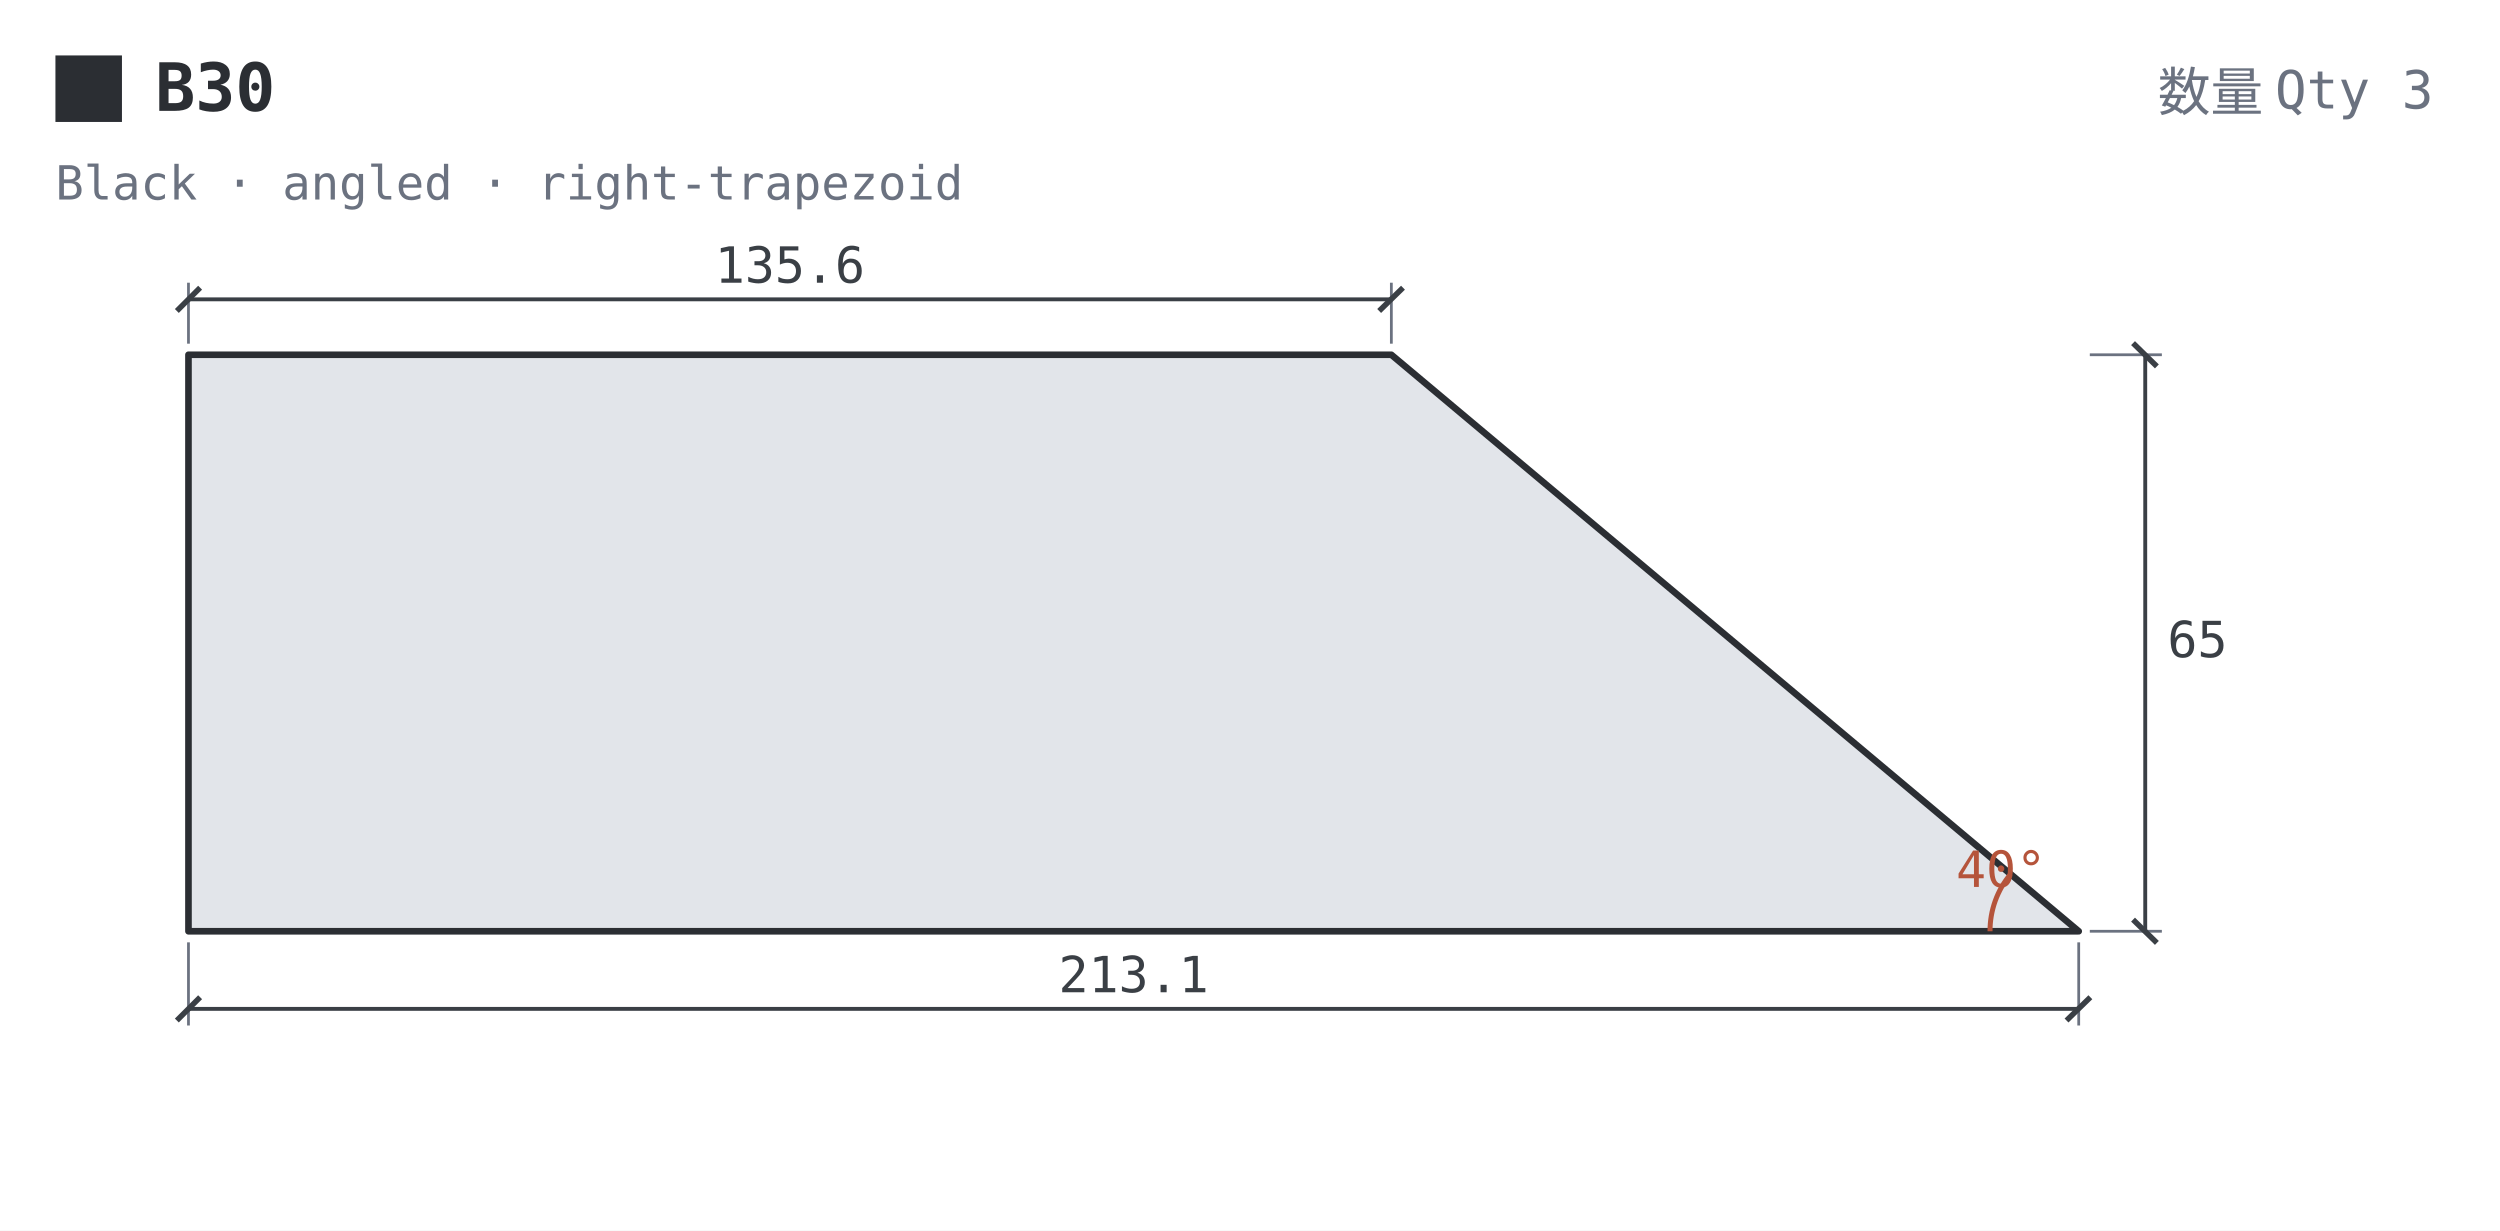
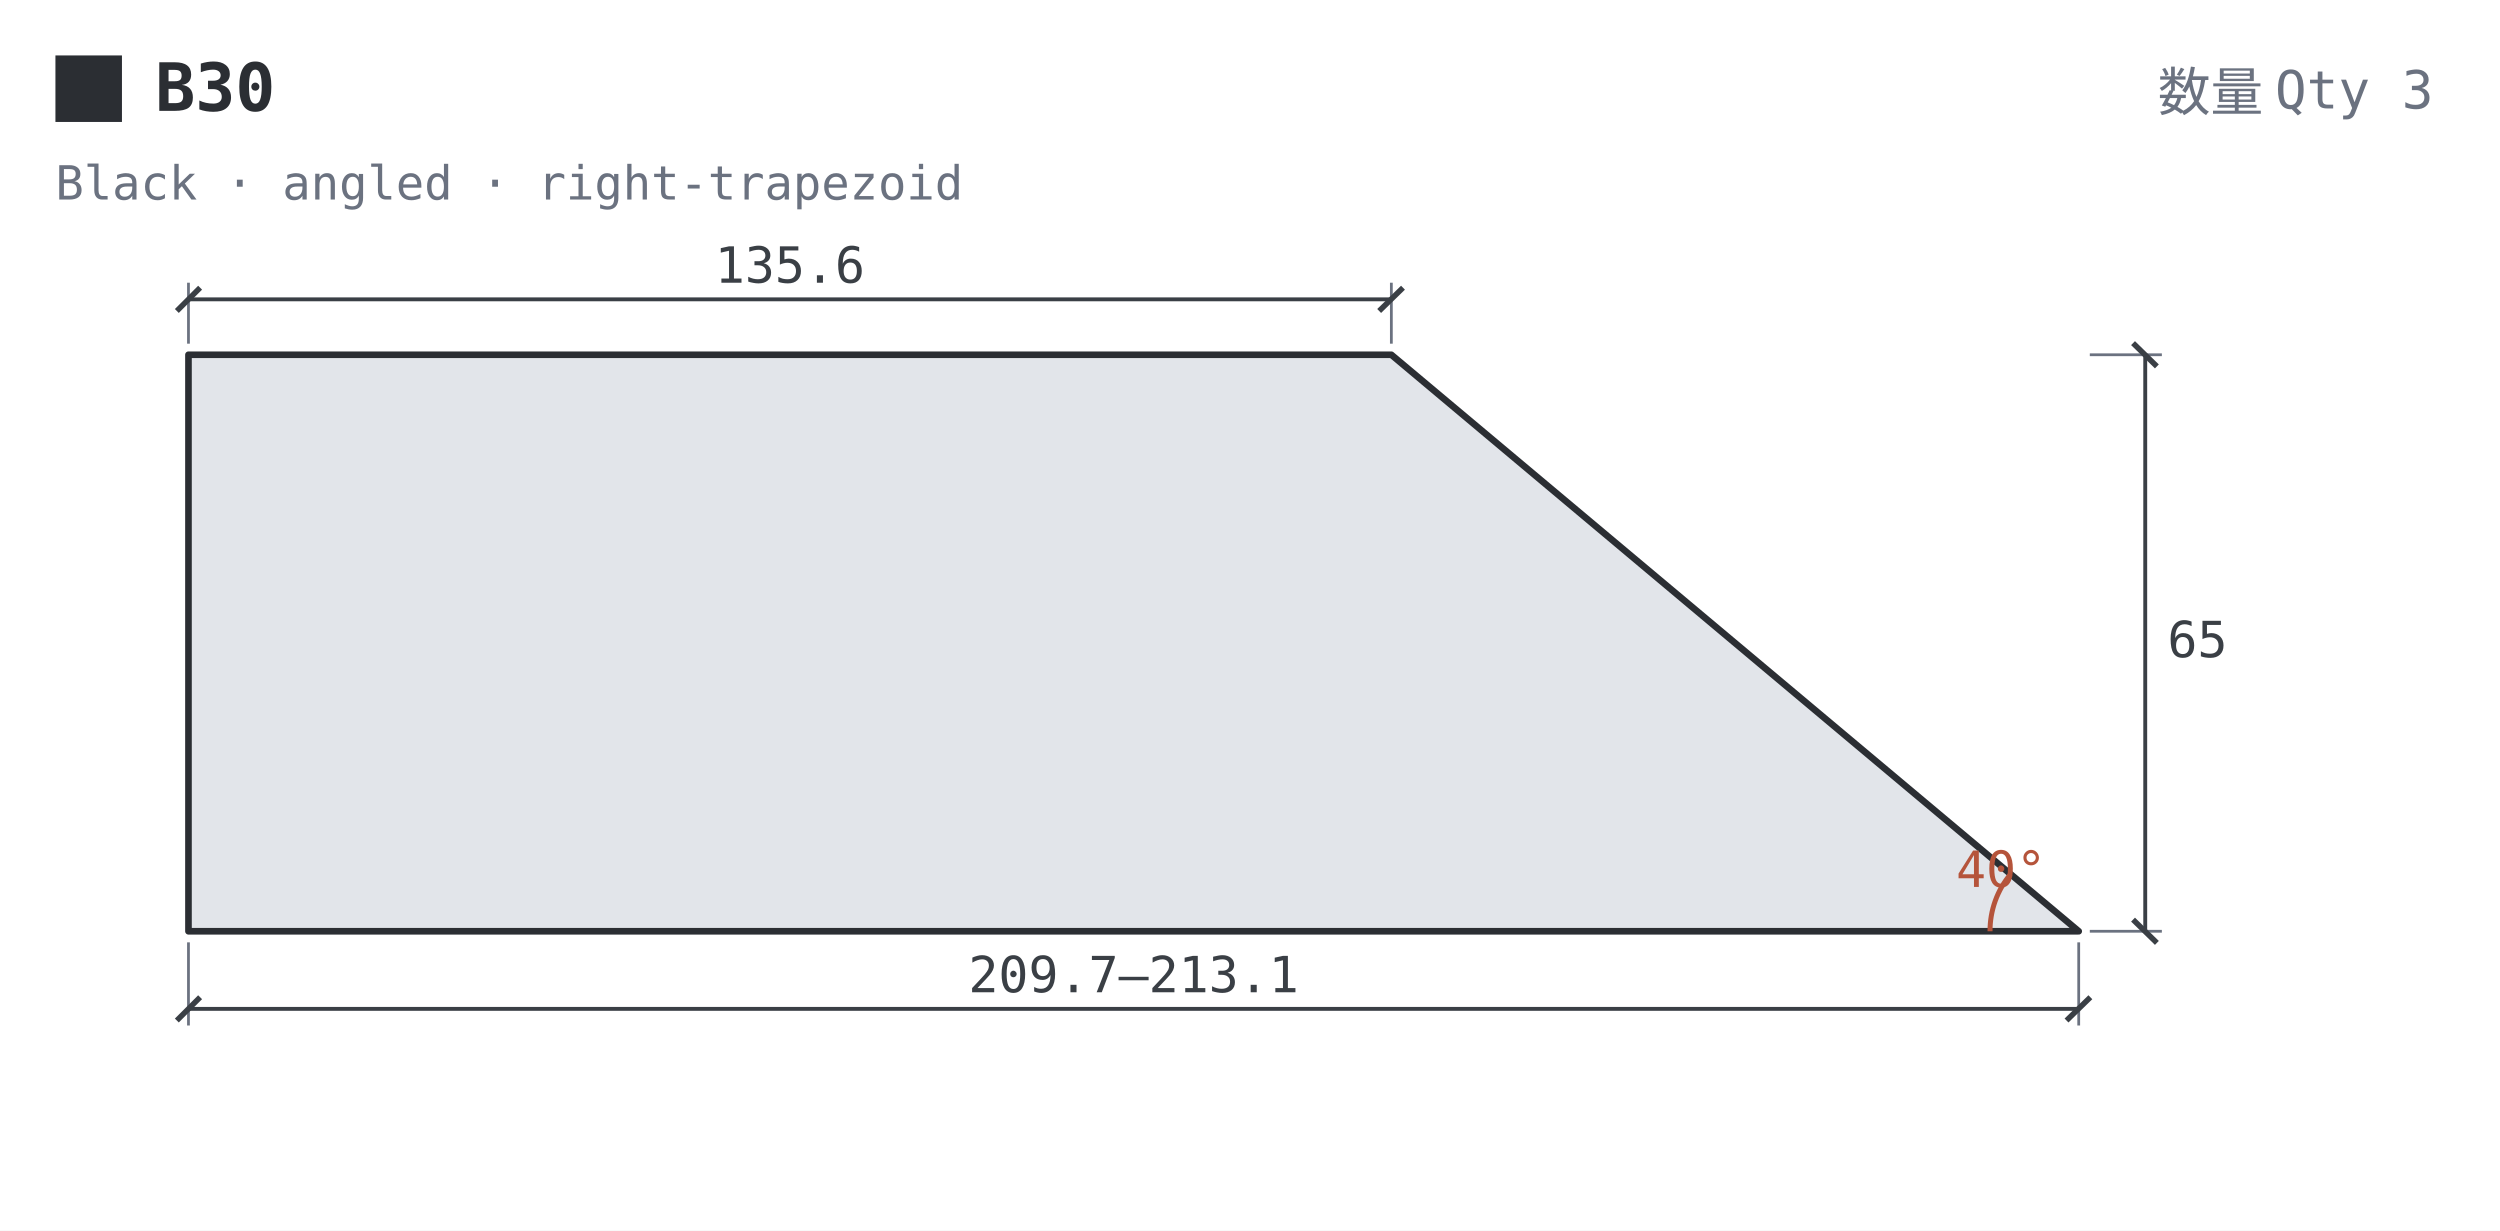
<svg xmlns="http://www.w3.org/2000/svg" viewBox="0 0 451 222" width="451" height="222">
  <rect width="451" height="222" fill="#ffffff" />
  <rect x="10.0" y="10.0" width="12.0" height="12.0" fill="#2b2e33" stroke="none" />
  <text x="28.0" y="20.0" font-family="ui-monospace,'SFMono-Regular',Menlo,Consolas,monospace" font-size="12" fill="#2b2e33" text-anchor="start" font-weight="600">B30</text>
  <text x="439.0" y="20.0" font-family="ui-monospace,'SFMono-Regular',Menlo,Consolas,monospace" font-size="9.5" fill="#6b7280" text-anchor="end">数量 Qty 3</text>
  <text x="10.0" y="36.0" font-family="ui-monospace,'SFMono-Regular',Menlo,Consolas,monospace" font-size="8.5" fill="#6b7280" text-anchor="start">Black · angled · right-trapezoid</text>
  <polygon points="34.0,168.0 375.0,168.0 251.0,64.0 34.0,64.0" fill="#e2e5ea" stroke="#2b2e33" stroke-width="1.2" stroke-linejoin="round" />
  <line x1="34.0" y1="170.0" x2="34.0" y2="185.0" stroke="#6b7280" stroke-width="0.5" />
  <line x1="375.0" y1="170.0" x2="375.0" y2="185.0" stroke="#6b7280" stroke-width="0.5" />
  <line x1="34.0" y1="182.0" x2="375.0" y2="182.0" stroke="#3a3f45" stroke-width="0.7" />
  <line x1="31.9" y1="184.1" x2="36.1" y2="179.9" stroke="#3a3f45" stroke-width="1" />
  <line x1="372.8" y1="184.1" x2="377.1" y2="179.9" stroke="#3a3f45" stroke-width="1" />
-   <text x="204.5" y="179.0" font-family="ui-monospace,'SFMono-Regular',Menlo,Consolas,monospace" font-size="9" fill="#3a3f45" text-anchor="middle">213.1</text>
+   <text x="204.5" y="179.0" font-family="ui-monospace,'SFMono-Regular',Menlo,Consolas,monospace" font-size="9" fill="#3a3f45" text-anchor="middle">209.7–213.1</text>
  <line x1="377.0" y1="64.0" x2="390.0" y2="64.0" stroke="#6b7280" stroke-width="0.5" />
  <line x1="377.0" y1="168.0" x2="390.0" y2="168.0" stroke="#6b7280" stroke-width="0.5" />
  <line x1="387.0" y1="64.0" x2="387.0" y2="168.0" stroke="#3a3f45" stroke-width="0.7" />
  <line x1="384.8" y1="61.9" x2="389.1" y2="66.1" stroke="#3a3f45" stroke-width="1" />
  <line x1="384.8" y1="165.9" x2="389.1" y2="170.1" stroke="#3a3f45" stroke-width="1" />
  <text x="391.0" y="116.0" font-family="ui-monospace,'SFMono-Regular',Menlo,Consolas,monospace" font-size="9" fill="#3a3f45" text-anchor="start" dominant-baseline="middle">65</text>
  <line x1="34.0" y1="62.0" x2="34.0" y2="51.0" stroke="#6b7280" stroke-width="0.5" />
  <line x1="251.0" y1="62.0" x2="251.0" y2="51.0" stroke="#6b7280" stroke-width="0.5" />
  <line x1="34.0" y1="54.0" x2="251.0" y2="54.0" stroke="#3a3f45" stroke-width="0.7" />
  <line x1="31.9" y1="56.1" x2="36.1" y2="51.9" stroke="#3a3f45" stroke-width="1" />
  <line x1="248.8" y1="56.1" x2="253.1" y2="51.9" stroke="#3a3f45" stroke-width="1" />
  <text x="142.5" y="51.0" font-family="ui-monospace,'SFMono-Regular',Menlo,Consolas,monospace" font-size="9" fill="#3a3f45" text-anchor="middle">135.6</text>
  <path d="M 362.7 157.7 A 16.0 16.0 0 0 0 359.0 168.0" fill="none" stroke="#b5543b" stroke-width="0.9" />
  <text x="361.0" y="160.0" font-family="ui-monospace,'SFMono-Regular',Menlo,Consolas,monospace" font-size="9" fill="#b5543b" text-anchor="middle">40°</text>
</svg>
